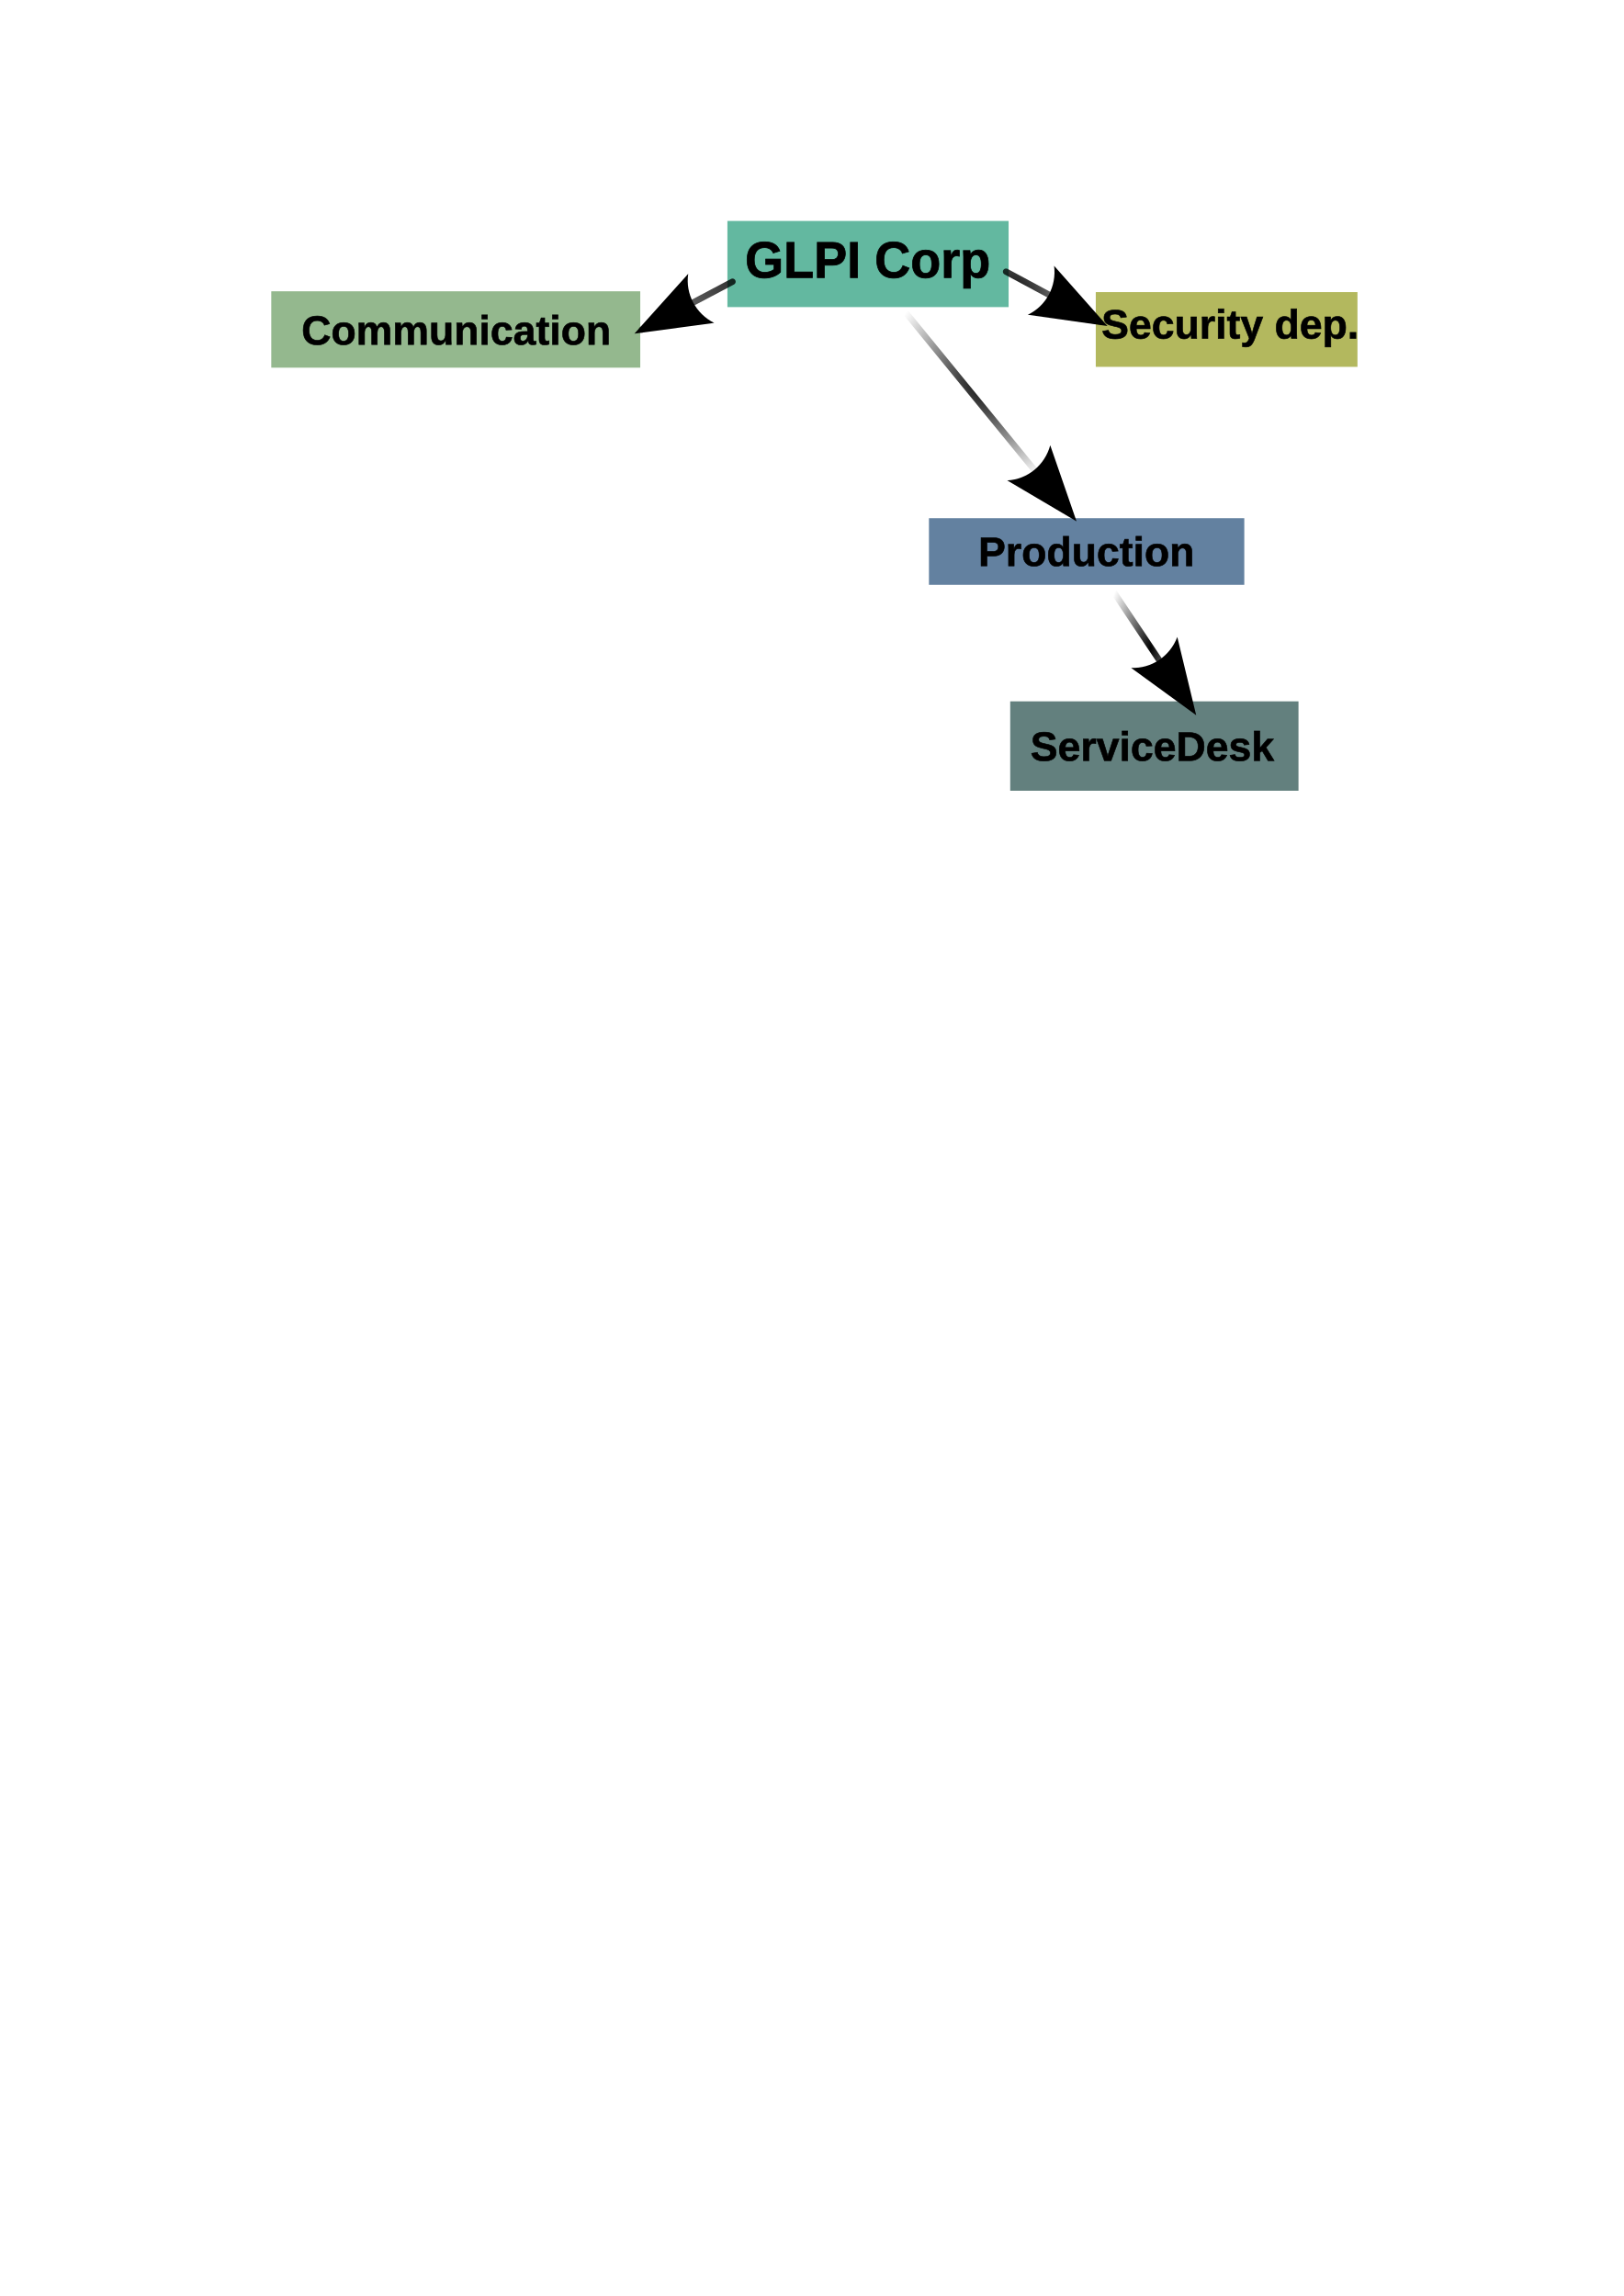
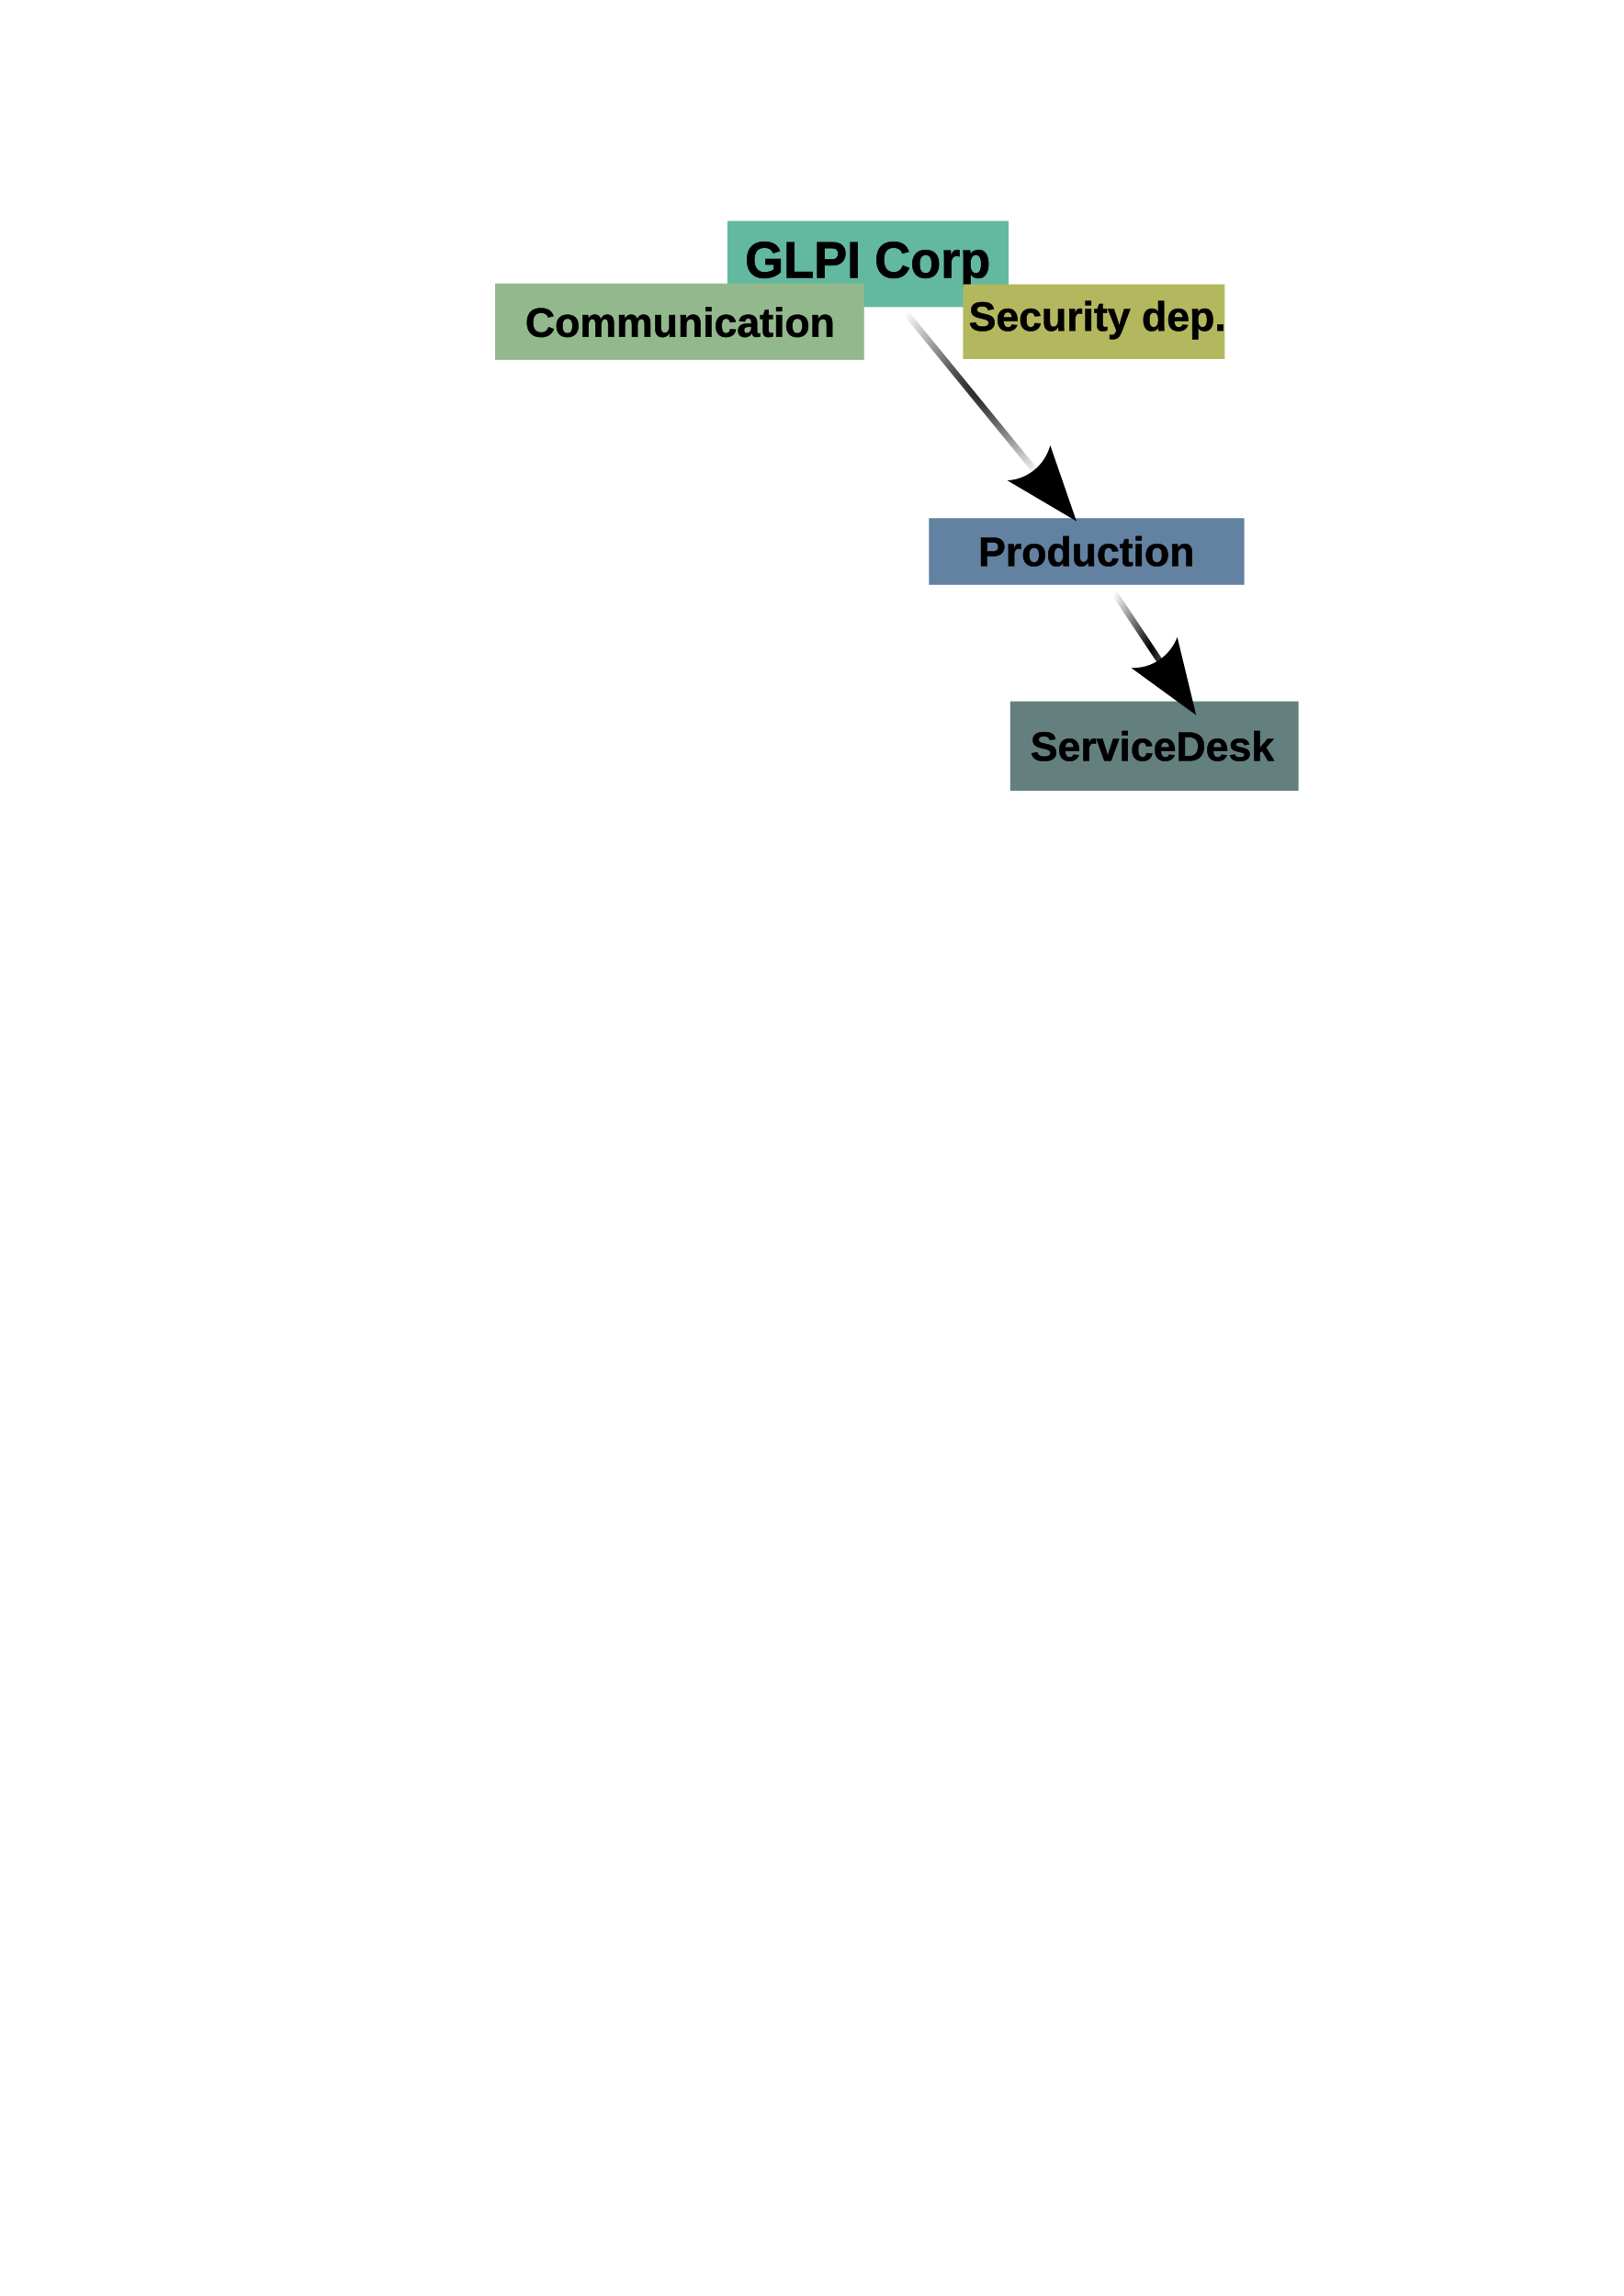
<svg xmlns="http://www.w3.org/2000/svg" xmlns:ns1="http://www.openswatchbook.org/uri/2009/osb" xmlns:xlink="http://www.w3.org/1999/xlink" width="210mm" height="297mm" id="svg2" version="1.1">
  <defs id="defs4">
    <linearGradient id="linearGradient6004">
      <stop style="stop-color:#000000;stop-opacity:1;" offset="0" id="stop6006" />
      <stop style="stop-color:#000000;stop-opacity:0;" offset="1" id="stop6008" />
    </linearGradient>
    <marker orient="auto" refY="0.0" refX="0.0" id="Arrow2Lend" style="overflow:visible;">
      <path id="path5498" style="font-size:12.0;fill-rule:evenodd;stroke-width:0.625;stroke-linejoin:round;" d="M 8.719,4.034 L -2.207,0.016 L 8.719,-4.002 C 6.973,-1.63 6.983,1.616 8.719,4.034 z " transform="scale(1.1) rotate(180) translate(1,0)" />
    </marker>
    <linearGradient id="linearGradient5356" ns1:paint="solid">
      <stop style="stop-color:#631b00;stop-opacity:1;" offset="0" id="stop5358" />
    </linearGradient>
    <radialGradient xlink:href="#linearGradient6004" id="radialGradient6014" cx="2279.64" cy="199.736" fx="2279.64" fy="199.736" r="154.657" gradientTransform="matrix(0.1386247,-0.01081238,0.02056877,0.2637106,242.3702,288.7172)" gradientUnits="userSpaceOnUse" />
    <radialGradient xlink:href="#linearGradient6004" id="radialGradient6018" cx="1760.794" cy="-537.502" fx="1760.794" fy="-537.502" r="382.68" gradientTransform="matrix(8.6688846e-4,-0.139043,0.1330032,8.29232e-4,552.615,431.1638)" gradientUnits="userSpaceOnUse" />
    <radialGradient xlink:href="#linearGradient6004-0" id="radialGradient6016-2" cx="950.091" cy="-569.617" fx="950.091" fy="-569.617" r="274.652" gradientTransform="matrix(0.1390457,0,0,0.1518313,245.5188,296.2519)" gradientUnits="userSpaceOnUse" />
    <linearGradient id="linearGradient6004-0">
      <stop style="stop-color:#000000;stop-opacity:1;" offset="0" id="stop6006-6" />
      <stop style="stop-color:#000000;stop-opacity:0;" offset="1" id="stop6008-1" />
    </linearGradient>
    <marker orient="auto" refY="0" refX="0" id="Arrow2Lend-5" style="overflow:visible">
      <path id="path5498-5" style="font-size:12px;fill-rule:evenodd;stroke-width:0.625;stroke-linejoin:round" d="M 8.719,4.034 -2.207,0.016 8.719,-4.002 c -1.745,2.372 -1.735,5.617 -6e-7,8.035 z" transform="matrix(-1.1,0,0,-1.1,-1.1,0)" />
    </marker>
-     <radialGradient r="274.652" fy="-649.606" fx="-907.387" cy="-649.606" cx="-907.387" gradientTransform="matrix(0.4716549,0.131058,-0.1561446,0.561938,708.5499,603.7922)" gradientUnits="userSpaceOnUse" id="radialGradient3054" xlink:href="#linearGradient6004-0" />
+     <radialGradient xlink:href="#linearGradient6004-06" id="radialGradient6014-2" cx="2279.64" cy="199.736" fx="2279.64" fy="199.736" r="154.657" gradientTransform="matrix(0.1386247,-0.01081238,0.02056877,0.2637106,-198.4995,412.7282)" gradientUnits="userSpaceOnUse" />
    <linearGradient id="linearGradient6004-06">
      <stop style="stop-color:#000000;stop-opacity:1;" offset="0" id="stop6006-1" />
      <stop style="stop-color:#000000;stop-opacity:0;" offset="1" id="stop6008-5" />
    </linearGradient>
    <marker orient="auto" refY="0" refX="0" id="Arrow2Lend-54" style="overflow:visible">
      <path id="path5498-7" style="font-size:12px;fill-rule:evenodd;stroke-width:0.625;stroke-linejoin:round" d="M 8.719,4.034 -2.207,0.016 8.719,-4.002 c -1.745,2.372 -1.735,5.617 -6e-7,8.035 z" transform="matrix(-1.1,0,0,-1.1,-1.1,0)" />
    </marker>
+     <radialGradient xlink:href="#linearGradient6004-06" id="radialGradient6018-6" cx="1568.679" cy="-526.683" fx="1568.679" fy="-526.683" r="382.68" gradientTransform="matrix(8.6688846e-4,-0.139043,0.1330032,8.29232e-4,111.7452,555.1747)" gradientUnits="userSpaceOnUse" />
    <marker orient="auto" refY="0" refX="0" id="marker27281" style="overflow:visible">
      <path id="path27283" style="font-size:12px;fill-rule:evenodd;stroke-width:0.625;stroke-linejoin:round" d="M 8.719,4.034 -2.207,0.016 8.719,-4.002 c -1.745,2.372 -1.735,5.617 -6e-7,8.035 z" transform="matrix(-1.1,0,0,-1.1,-1.1,0)" />
    </marker>
-     <radialGradient xlink:href="#linearGradient6004-06" id="radialGradient6016-5" cx="3848.753" cy="-1215.352" fx="3848.753" fy="-1215.352" r="274.652" gradientTransform="matrix(0.1925927,-0.00979451,0.01175436,0.2311301,-232.8717,465.3294)" gradientUnits="userSpaceOnUse" />
    <marker orient="auto" refY="0" refX="0" id="marker27292" style="overflow:visible">
      <path id="path27294" style="font-size:12px;fill-rule:evenodd;stroke-width:0.625;stroke-linejoin:round" d="M 8.719,4.034 -2.207,0.016 8.719,-4.002 c -1.745,2.372 -1.735,5.617 -6e-7,8.035 z" transform="matrix(-1.1,0,0,-1.1,-1.1,0)" />
    </marker>
  </defs>
  <g id="layer1">
    <g id="g5372" transform="matrix(0.1390457,0,0,0.1390457,336.1076,206.8195)">
      <rect y="-710.495" x="140" height="302.857" width="988.571" id="rect3811-0" style="fill:#63b8a0;fill-opacity:1;stroke:#000000;stroke-width:0;stroke-linecap:round;stroke-linejoin:round;stroke-miterlimit:4;stroke-opacity:1;stroke-dasharray:none;stroke-dashoffset:0" />
      <text transform="scale(0.9830302,1.017263)" id="text2987" y="-502.478" x="205.46" style="font-size:177.487px;font-style:normal;font-variant:normal;font-weight:bold;font-stretch:normal;line-height:125%;letter-spacing:0px;word-spacing:0px;fill:#000000;fill-opacity:1;stroke:#000000;stroke-width:2.465;stroke-miterlimit:4;stroke-opacity:1;stroke-dasharray:none;font-family:Arial;-inkscape-font-specification:Arial Bold" xml:space="preserve">
        <tspan style="stroke-width:2.465" y="-502.478" x="205.46" id="tspan2989">GLPI Corp</tspan>
      </text>
    </g>
-     <g id="g5425" transform="matrix(0.1390457,0,0,0.1390457,543.2641,99.21762)">
+     <g id="g5425" transform="matrix(0.1390457,0,0,0.1390457,478.3696,95.4003)">
      <rect y="313.505" x="-54.857" height="262.857" width="920" id="rect3811-03-9" style="fill:#b3b85e;fill-opacity:1;stroke:#000000;stroke-width:0;stroke-linecap:round;stroke-linejoin:round;stroke-miterlimit:4;stroke-opacity:1;stroke-dasharray:none;stroke-dashoffset:0" />
      <text id="text2991" y="476.668" x="-34.689" style="font-size:144px;font-style:normal;font-variant:normal;font-weight:bold;font-stretch:normal;line-height:125%;letter-spacing:0px;word-spacing:0px;fill:#000000;fill-opacity:1;stroke:#000000;stroke-width:2;stroke-miterlimit:4;stroke-opacity:1;stroke-dasharray:none;font-family:Arial;-inkscape-font-specification:Arial Bold" xml:space="preserve">
        <tspan y="476.668" x="-34.689" id="tspan2993">Security dep.</tspan>
      </text>
    </g>
-     <g id="g5430" transform="matrix(0.1390457,0,0,0.1390457,330.1303,98.82037)">
+     <g id="g5430" transform="matrix(0.1390457,0,0,0.1390457,439.5602,95.00305)">
      <rect y="313.505" x="-1420.571" height="268.571" width="1297.143" id="rect3811-03" style="fill:#94b88e;fill-opacity:1;stroke:#000000;stroke-width:0;stroke-linecap:round;stroke-linejoin:round;stroke-miterlimit:4;stroke-opacity:1;stroke-dasharray:none;stroke-dashoffset:0" />
      <text id="text2995" y="500.852" x="-1314.344" style="font-size:144px;font-style:normal;font-variant:normal;font-weight:bold;font-stretch:normal;line-height:125%;letter-spacing:0px;word-spacing:0px;fill:#000000;fill-opacity:1;stroke:#000000;stroke-width:2;stroke-miterlimit:4;stroke-opacity:1;stroke-dasharray:none;font-family:Arial;-inkscape-font-specification:Arial Bold" xml:space="preserve">
        <tspan y="500.852" x="-1314.344" id="tspan2997">Communication</tspan>
      </text>
    </g>
    <g id="g5440" transform="matrix(0.1390457,0,0,0.1390457,223.2715,299.6953)">
      <rect y="-333.352" x="1660" height="234.286" width="1108.571" id="rect3811-03-3" style="fill:#6381a0;fill-opacity:1;stroke:#000000;stroke-width:0;stroke-linecap:round;stroke-linejoin:round;stroke-miterlimit:4;stroke-opacity:1;stroke-dasharray:none;stroke-dashoffset:0" />
      <text id="text2999" y="-165.514" x="1833.684" style="font-size:144px;font-style:normal;font-variant:normal;font-weight:bold;font-stretch:normal;line-height:125%;letter-spacing:0px;word-spacing:0px;fill:#000000;fill-opacity:1;stroke:#000000;stroke-width:2;stroke-miterlimit:4;stroke-opacity:1;stroke-dasharray:none;font-family:Arial;-inkscape-font-specification:Arial Bold" xml:space="preserve">
        <tspan y="-165.514" x="1833.684" id="tspan3001">Production</tspan>
      </text>
    </g>
    <g id="g5445" transform="matrix(0.1390457,0,0,0.1390457,240.7515,328.0607)">
      <rect y="106.648" x="1820" height="314.286" width="1013.454" id="rect3811-03-0" style="fill:#63807e;fill-opacity:1;stroke:#000000;stroke-width:0;stroke-linecap:round;stroke-linejoin:round;stroke-miterlimit:4;stroke-opacity:1;stroke-dasharray:none;stroke-dashoffset:0" />
      <text id="text3003" y="315.295" x="1891.06" style="font-size:144px;font-style:normal;font-variant:normal;font-weight:bold;font-stretch:normal;line-height:125%;letter-spacing:0px;word-spacing:0px;fill:#000000;fill-opacity:1;stroke:#000000;stroke-width:2;stroke-miterlimit:4;stroke-opacity:1;stroke-dasharray:none;font-family:Arial;-inkscape-font-specification:Arial Bold" xml:space="preserve">
        <tspan y="315.295" x="1891.06" id="tspan3005">ServiceDesk</tspan>
      </text>
    </g>
    <path style="fill:none;stroke:url(#radialGradient6018);stroke-width:3.073;stroke-linecap:round;stroke-linejoin:miter;stroke-miterlimit:50;stroke-opacity:1;stroke-dasharray:none;marker-end:url(#Arrow2Lend)" d="m 438.133,147.186 85.477,104.569" id="path5466" />
    <path style="fill:none;stroke:url(#radialGradient6014);stroke-width:3.073;stroke-linecap:round;stroke-linejoin:miter;stroke-miterlimit:50;stroke-opacity:1;stroke-dasharray:none;marker-end:url(#Arrow2Lend)" d="m 542.045,285.921 40.361,60.386" id="path5468" />
-     <path style="fill:none;stroke:url(#radialGradient3054);stroke-width:3.073;stroke-linecap:round;stroke-linejoin:miter;stroke-miterlimit:50;stroke-opacity:1;stroke-dasharray:none;marker-end:url(#Arrow2Lend)" d="m 358.064,137.722 -44.373,23.45" id="path5464-4" />
-     <path style="fill:none;stroke:url(#radialGradient6016-5);stroke-width:3.073;stroke-linecap:round;stroke-linejoin:miter;stroke-miterlimit:50;stroke-opacity:1;stroke-dasharray:none;marker-end:url(#Arrow2Lend)" d="M 491.771,132.806 537.741,157.528" id="path5464-6" />
  </g>
</svg>
